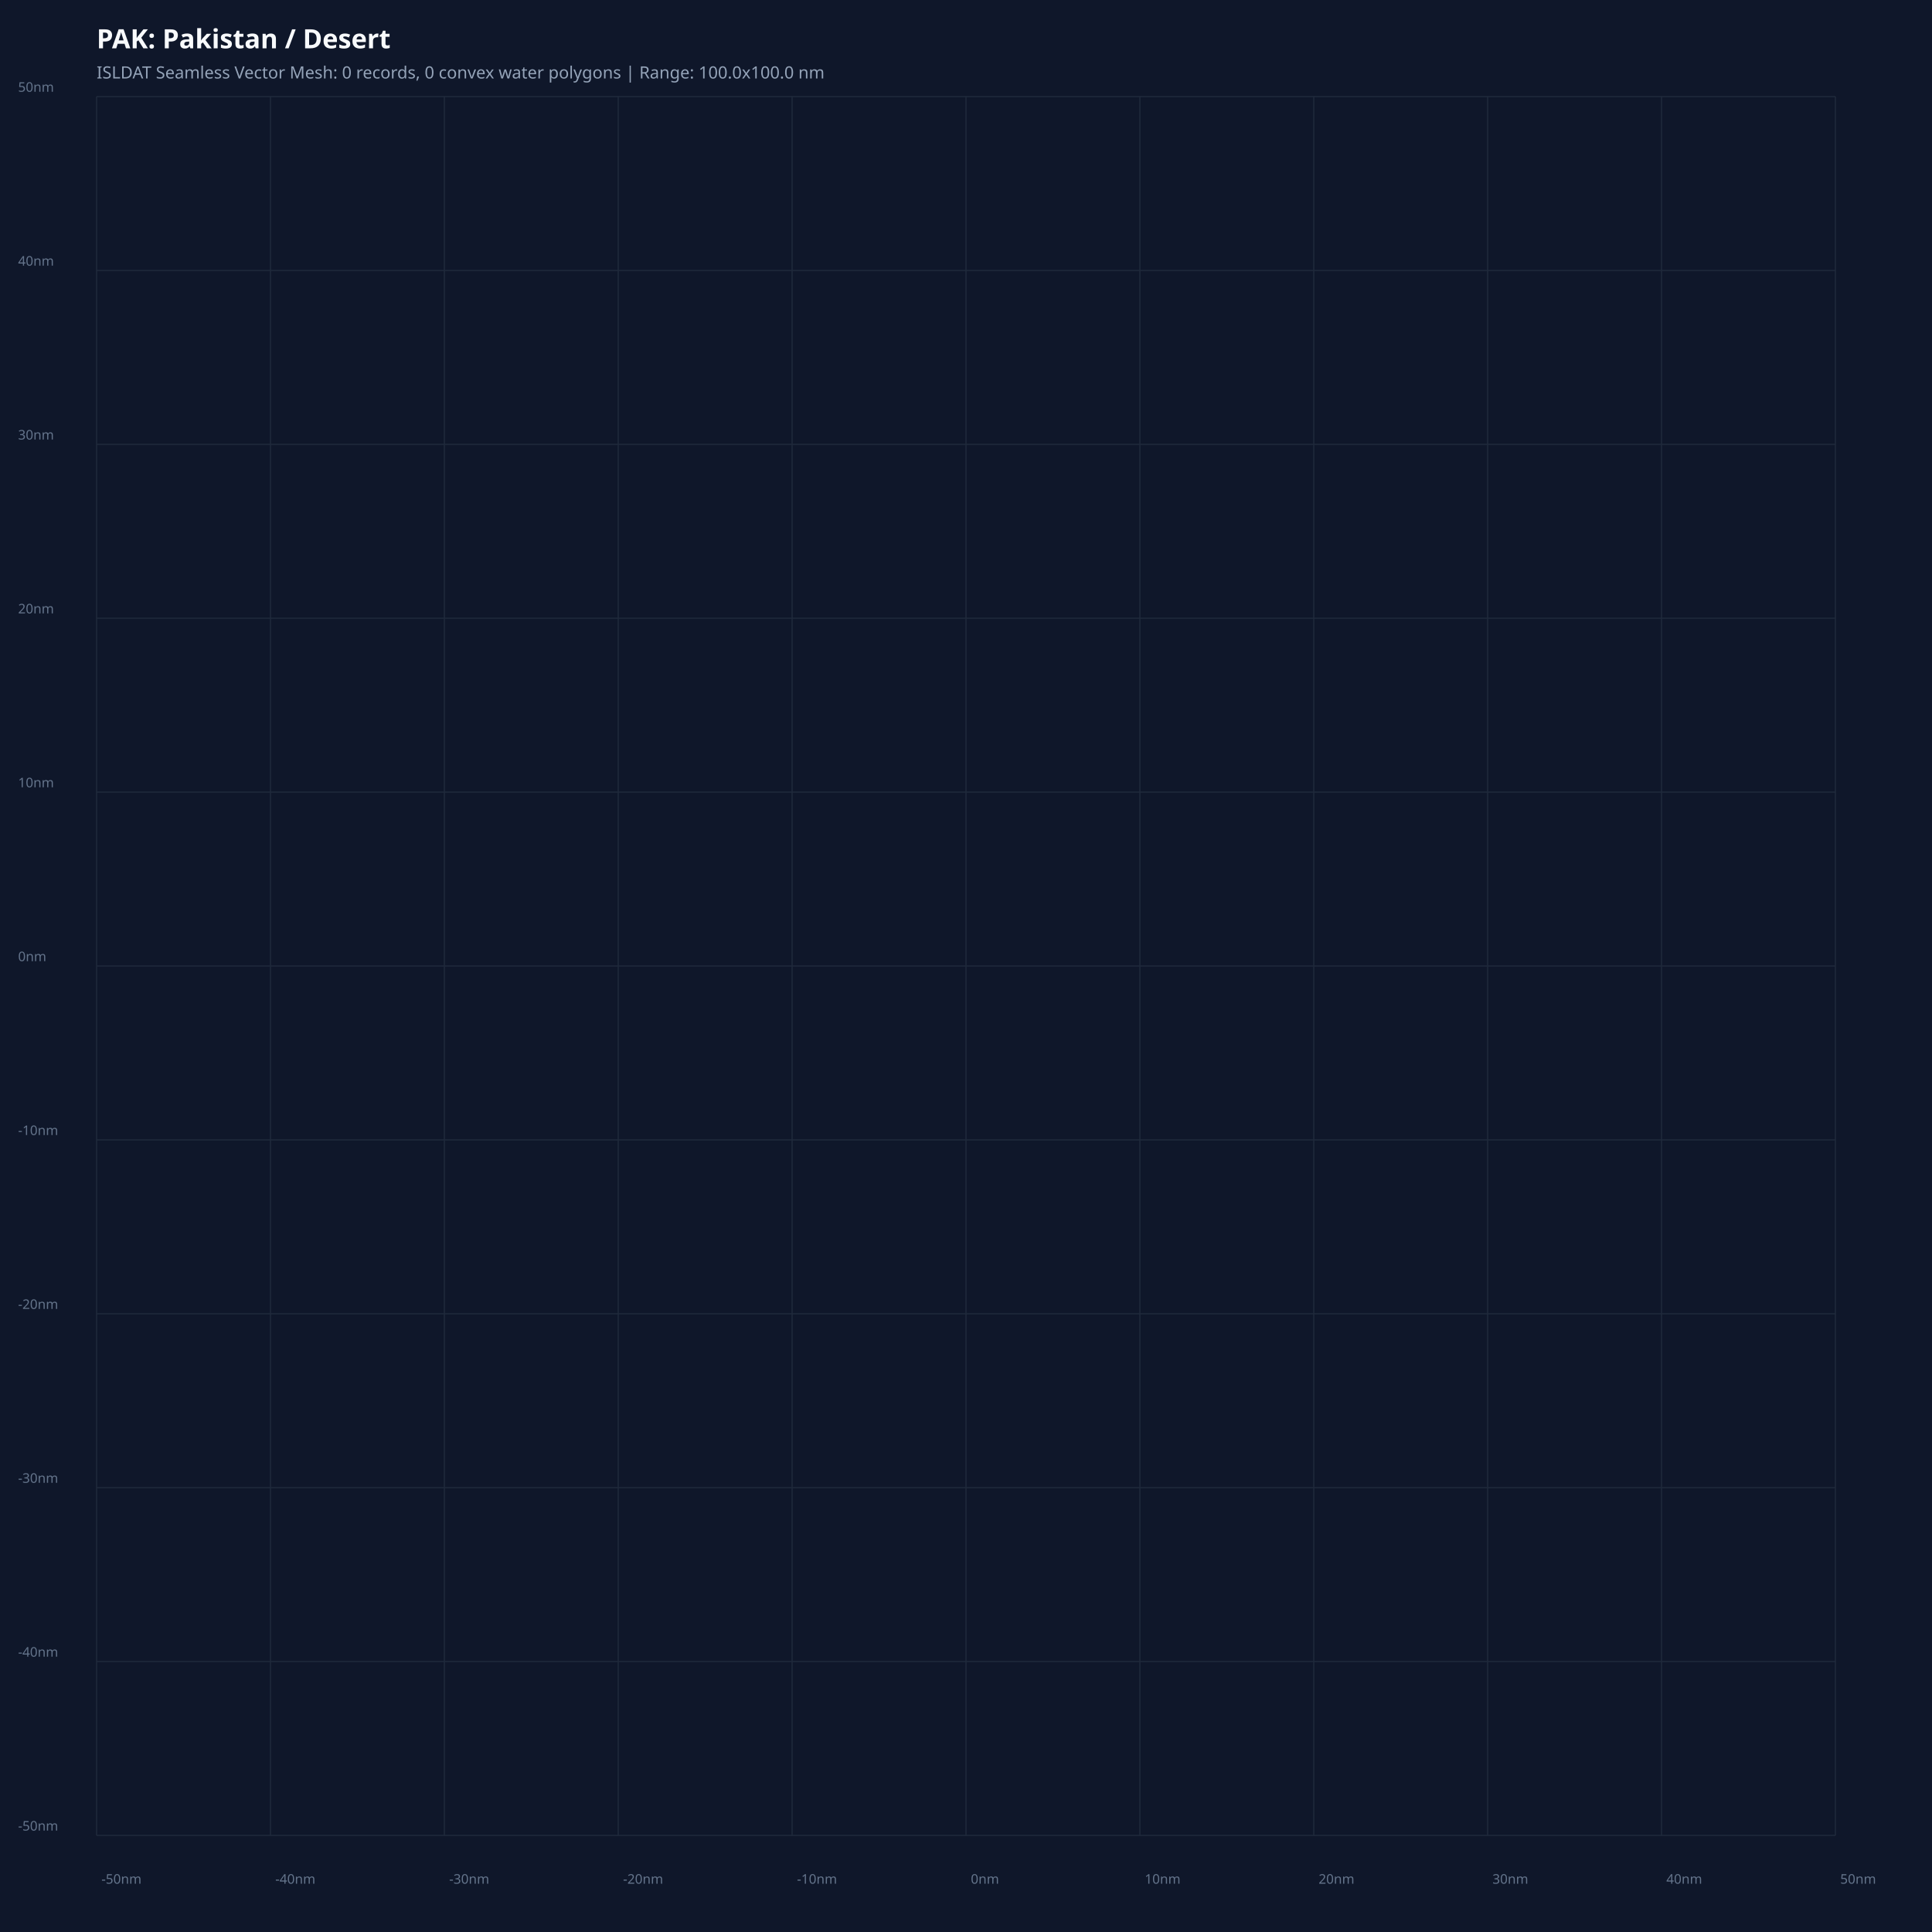
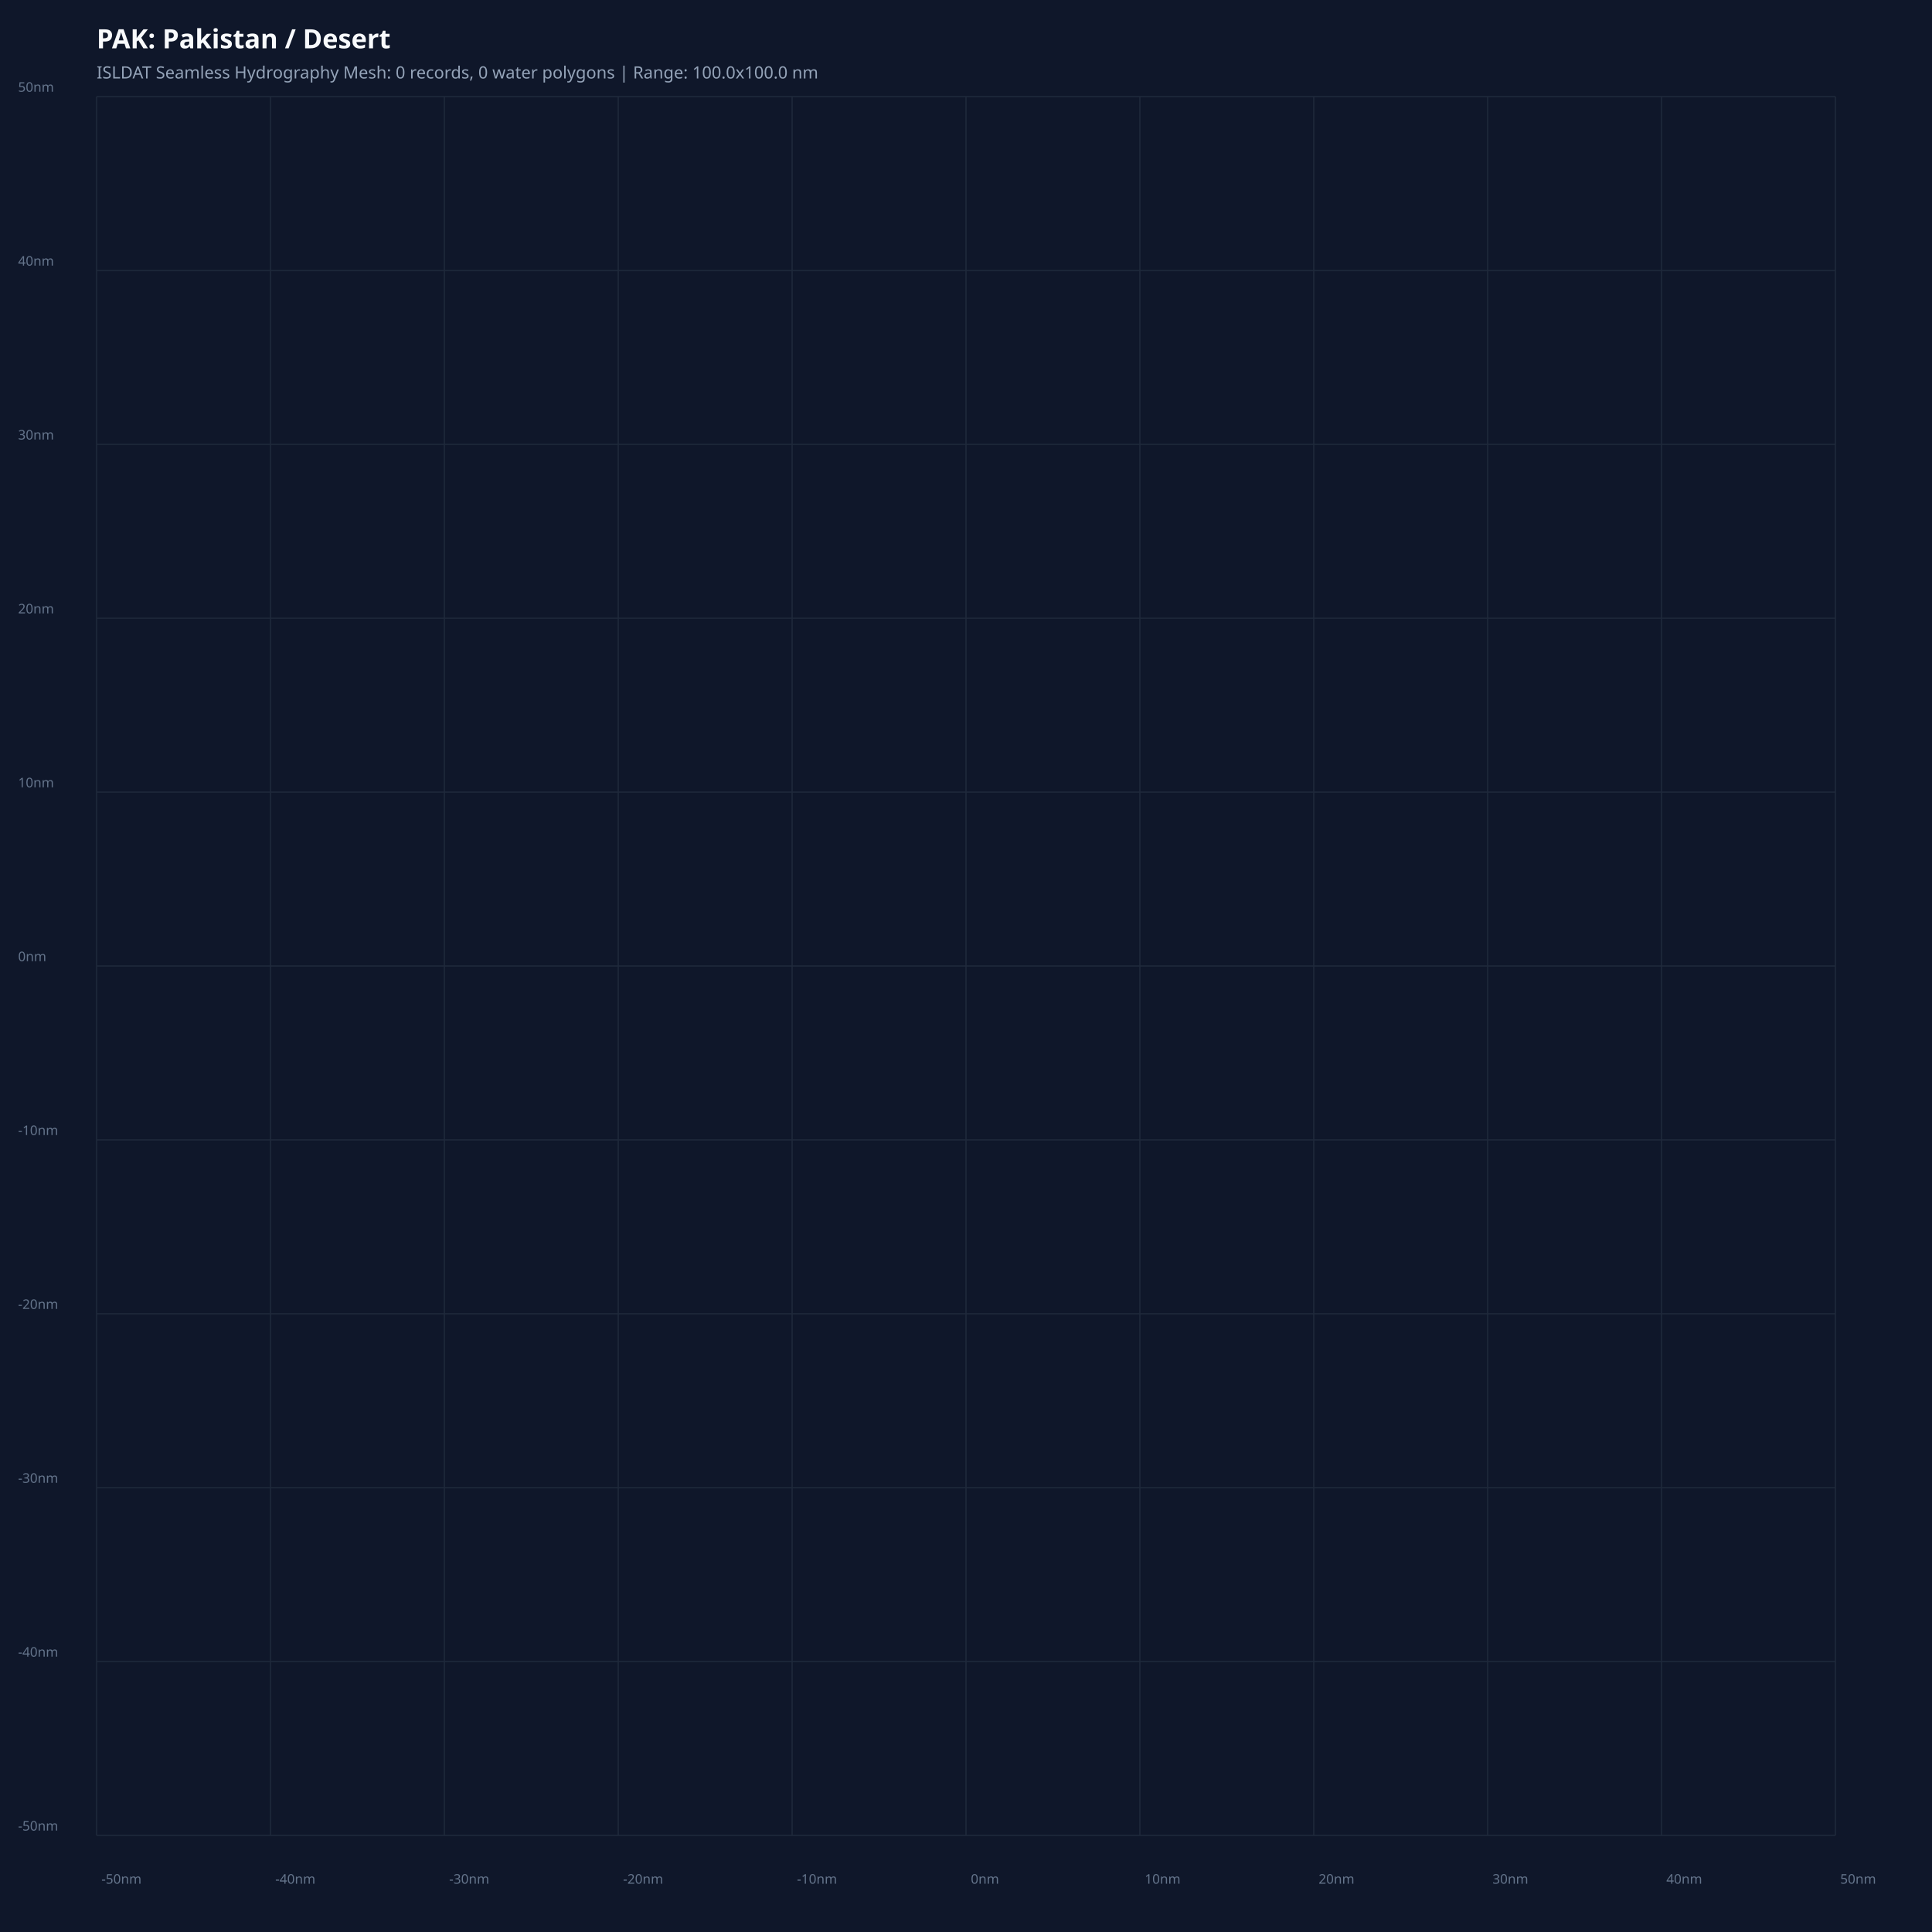
<svg xmlns="http://www.w3.org/2000/svg" viewBox="0 0 1600 1600" width="1600" height="1600">
  <rect width="1600" height="1600" fill="#0f172a" />
  <text x="80" y="40" font-family="sans-serif" font-size="22" font-weight="bold" fill="#f8fafc">PAK: Pakistan / Desert</text>
-   <text x="80" y="65" font-family="sans-serif" font-size="14" fill="#94a3b8">ISLDAT Seamless Vector Mesh: 0 records, 0 convex water polygons | Range: 100.0x100.0 nm</text>
+   <text x="80" y="65" font-family="sans-serif" font-size="14" fill="#94a3b8">ISLDAT Seamless Hydrography Mesh: 0 records, 0 water polygons | Range: 100.0x100.0 nm</text>
  <line x1="80.0" y1="1520.0" x2="80.0" y2="80.0" stroke="#1e293b" stroke-width="1" />
  <text x="84.0" y="1560" font-family="sans-serif" font-size="11" fill="#64748b">-50nm</text>
  <line x1="224.0" y1="1520.0" x2="224.0" y2="80.0" stroke="#1e293b" stroke-width="1" />
  <text x="228.0" y="1560" font-family="sans-serif" font-size="11" fill="#64748b">-40nm</text>
  <line x1="368.0" y1="1520.0" x2="368.0" y2="80.0" stroke="#1e293b" stroke-width="1" />
  <text x="372.0" y="1560" font-family="sans-serif" font-size="11" fill="#64748b">-30nm</text>
  <line x1="512.0" y1="1520.0" x2="512.0" y2="80.0" stroke="#1e293b" stroke-width="1" />
  <text x="516.0" y="1560" font-family="sans-serif" font-size="11" fill="#64748b">-20nm</text>
  <line x1="656.0" y1="1520.0" x2="656.0" y2="80.0" stroke="#1e293b" stroke-width="1" />
  <text x="660.0" y="1560" font-family="sans-serif" font-size="11" fill="#64748b">-10nm</text>
  <line x1="800.0" y1="1520.0" x2="800.0" y2="80.0" stroke="#1e293b" stroke-width="1" />
  <text x="804.0" y="1560" font-family="sans-serif" font-size="11" fill="#64748b">0nm</text>
  <line x1="944.0" y1="1520.0" x2="944.0" y2="80.0" stroke="#1e293b" stroke-width="1" />
  <text x="948.0" y="1560" font-family="sans-serif" font-size="11" fill="#64748b">10nm</text>
  <line x1="1088.0" y1="1520.0" x2="1088.0" y2="80.0" stroke="#1e293b" stroke-width="1" />
  <text x="1092.0" y="1560" font-family="sans-serif" font-size="11" fill="#64748b">20nm</text>
  <line x1="1232.0" y1="1520.0" x2="1232.0" y2="80.0" stroke="#1e293b" stroke-width="1" />
  <text x="1236.0" y="1560" font-family="sans-serif" font-size="11" fill="#64748b">30nm</text>
  <line x1="1376.0" y1="1520.0" x2="1376.0" y2="80.0" stroke="#1e293b" stroke-width="1" />
  <text x="1380.0" y="1560" font-family="sans-serif" font-size="11" fill="#64748b">40nm</text>
  <line x1="1520.0" y1="1520.0" x2="1520.0" y2="80.0" stroke="#1e293b" stroke-width="1" />
  <text x="1524.0" y="1560" font-family="sans-serif" font-size="11" fill="#64748b">50nm</text>
  <line x1="1664.0" y1="1520.0" x2="1664.0" y2="80.0" stroke="#1e293b" stroke-width="1" />
  <text x="1668.0" y="1560" font-family="sans-serif" font-size="11" fill="#64748b">60nm</text>
  <line x1="80.0" y1="1520.0" x2="1520.0" y2="1520.0" stroke="#1e293b" stroke-width="1" />
  <text x="15" y="1516.0" font-family="sans-serif" font-size="11" fill="#64748b">-50nm</text>
  <line x1="80.0" y1="1376.0" x2="1520.0" y2="1376.0" stroke="#1e293b" stroke-width="1" />
  <text x="15" y="1372.0" font-family="sans-serif" font-size="11" fill="#64748b">-40nm</text>
  <line x1="80.0" y1="1232.0" x2="1520.0" y2="1232.0" stroke="#1e293b" stroke-width="1" />
  <text x="15" y="1228.0" font-family="sans-serif" font-size="11" fill="#64748b">-30nm</text>
  <line x1="80.0" y1="1088.0" x2="1520.0" y2="1088.0" stroke="#1e293b" stroke-width="1" />
  <text x="15" y="1084.0" font-family="sans-serif" font-size="11" fill="#64748b">-20nm</text>
  <line x1="80.0" y1="944.0" x2="1520.0" y2="944.0" stroke="#1e293b" stroke-width="1" />
  <text x="15" y="940.0" font-family="sans-serif" font-size="11" fill="#64748b">-10nm</text>
  <line x1="80.0" y1="800.0" x2="1520.0" y2="800.0" stroke="#1e293b" stroke-width="1" />
  <text x="15" y="796.0" font-family="sans-serif" font-size="11" fill="#64748b">0nm</text>
  <line x1="80.0" y1="656.0" x2="1520.0" y2="656.0" stroke="#1e293b" stroke-width="1" />
  <text x="15" y="652.0" font-family="sans-serif" font-size="11" fill="#64748b">10nm</text>
  <line x1="80.0" y1="512.0" x2="1520.0" y2="512.0" stroke="#1e293b" stroke-width="1" />
  <text x="15" y="508.0" font-family="sans-serif" font-size="11" fill="#64748b">20nm</text>
  <line x1="80.0" y1="368.0" x2="1520.0" y2="368.0" stroke="#1e293b" stroke-width="1" />
  <text x="15" y="364.0" font-family="sans-serif" font-size="11" fill="#64748b">30nm</text>
  <line x1="80.0" y1="224.0" x2="1520.0" y2="224.0" stroke="#1e293b" stroke-width="1" />
  <text x="15" y="220.0" font-family="sans-serif" font-size="11" fill="#64748b">40nm</text>
  <line x1="80.0" y1="80.0" x2="1520.0" y2="80.0" stroke="#1e293b" stroke-width="1" />
  <text x="15" y="76.0" font-family="sans-serif" font-size="11" fill="#64748b">50nm</text>
  <line x1="80.0" y1="-64.0" x2="1520.0" y2="-64.0" stroke="#1e293b" stroke-width="1" />
  <text x="15" y="-68.0" font-family="sans-serif" font-size="11" fill="#64748b">60nm</text>
</svg>
